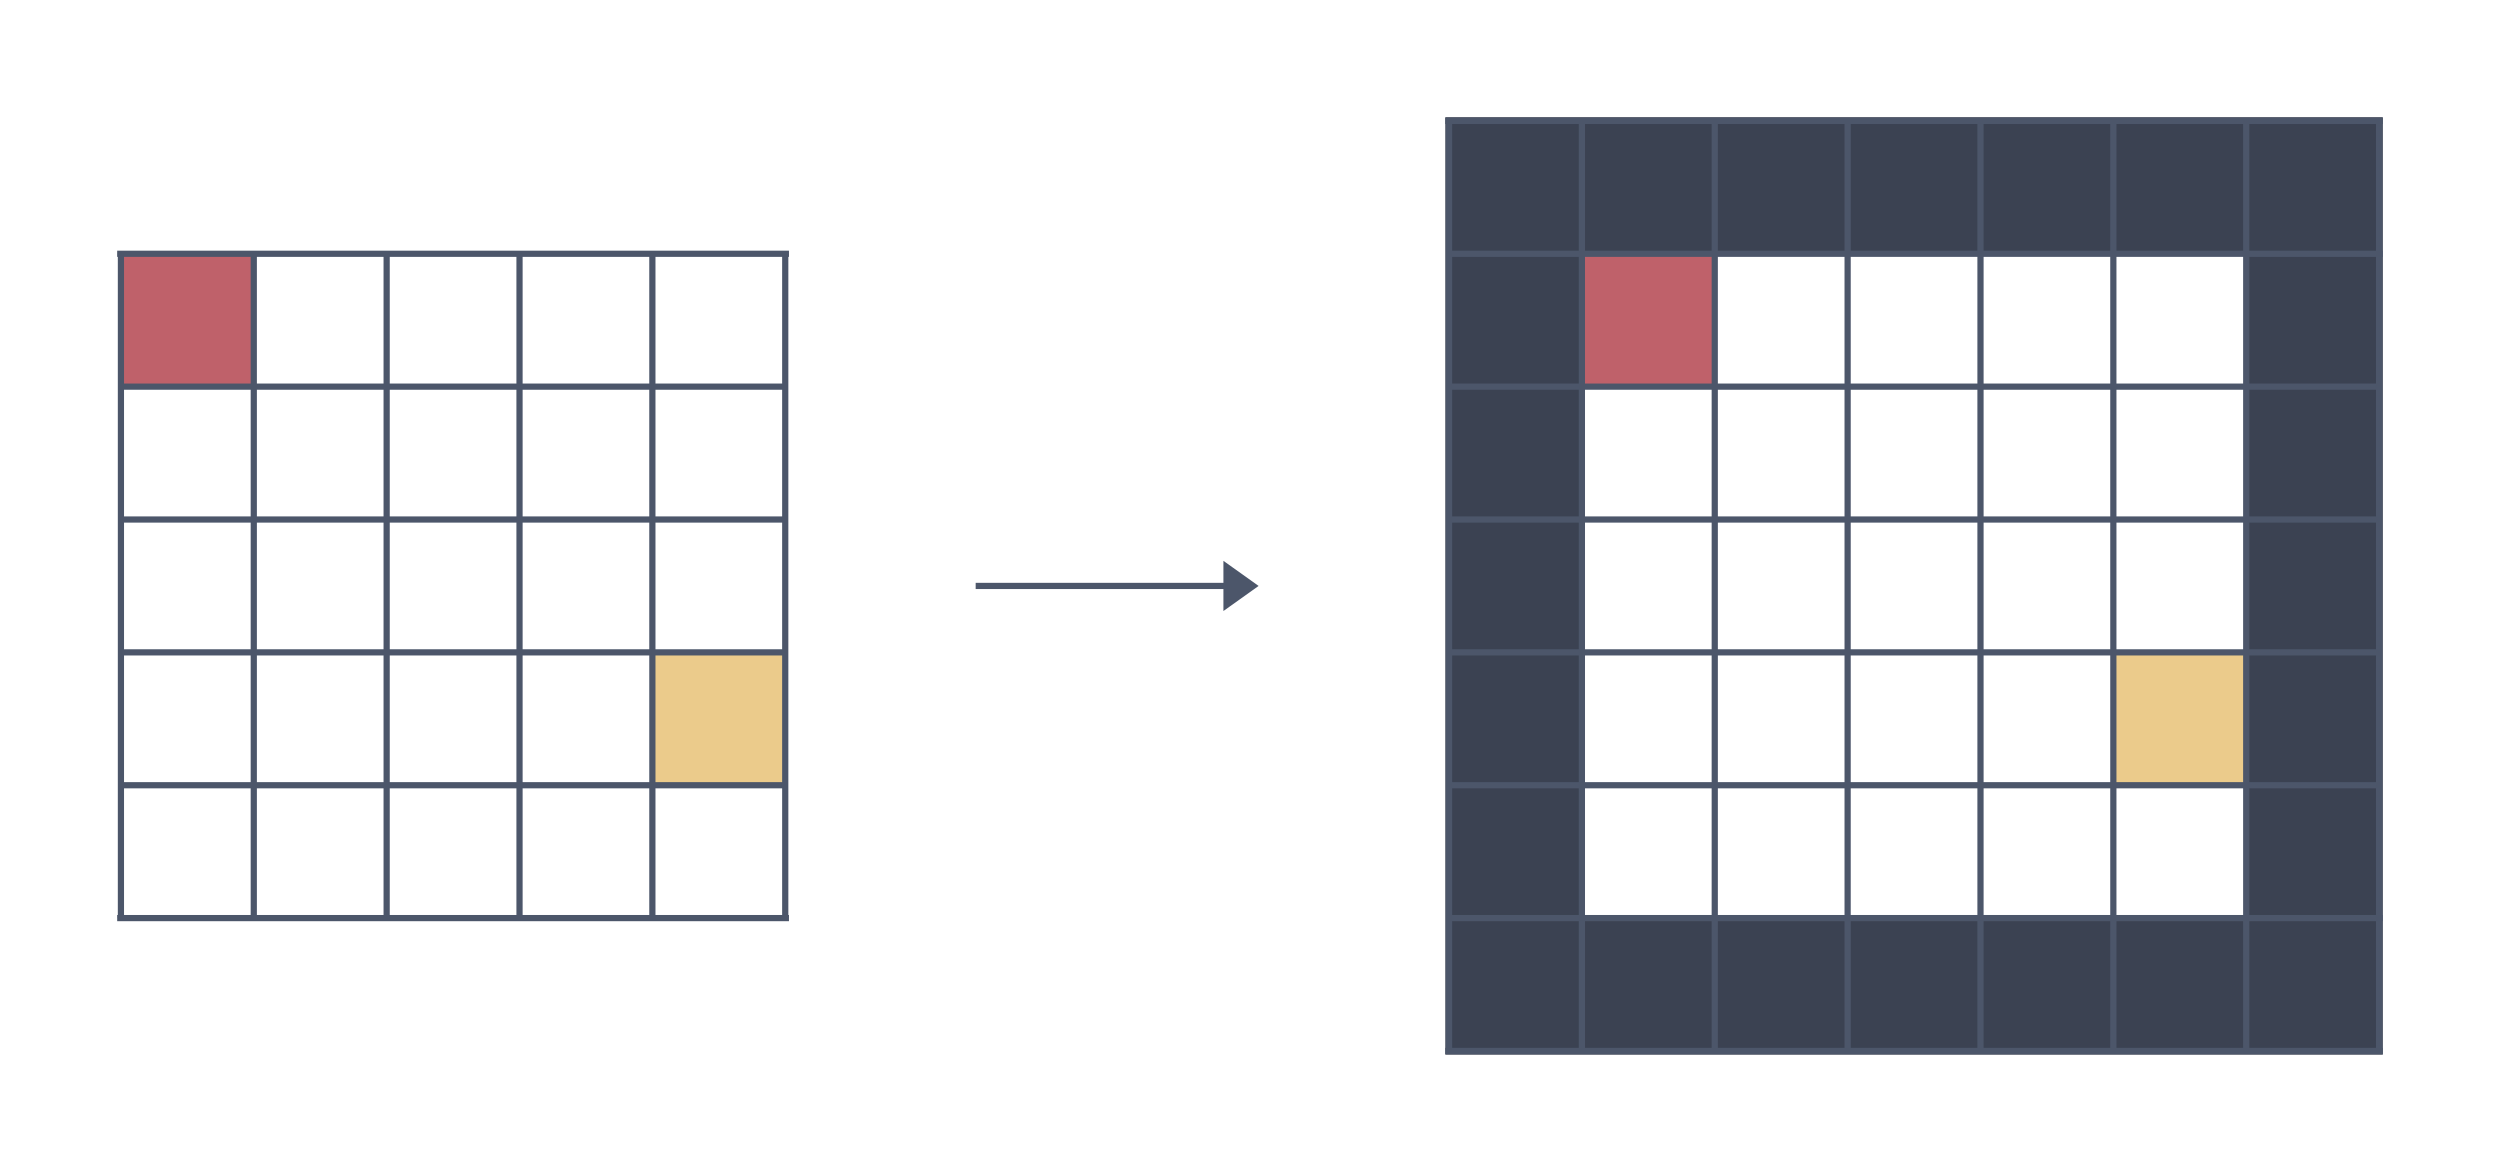
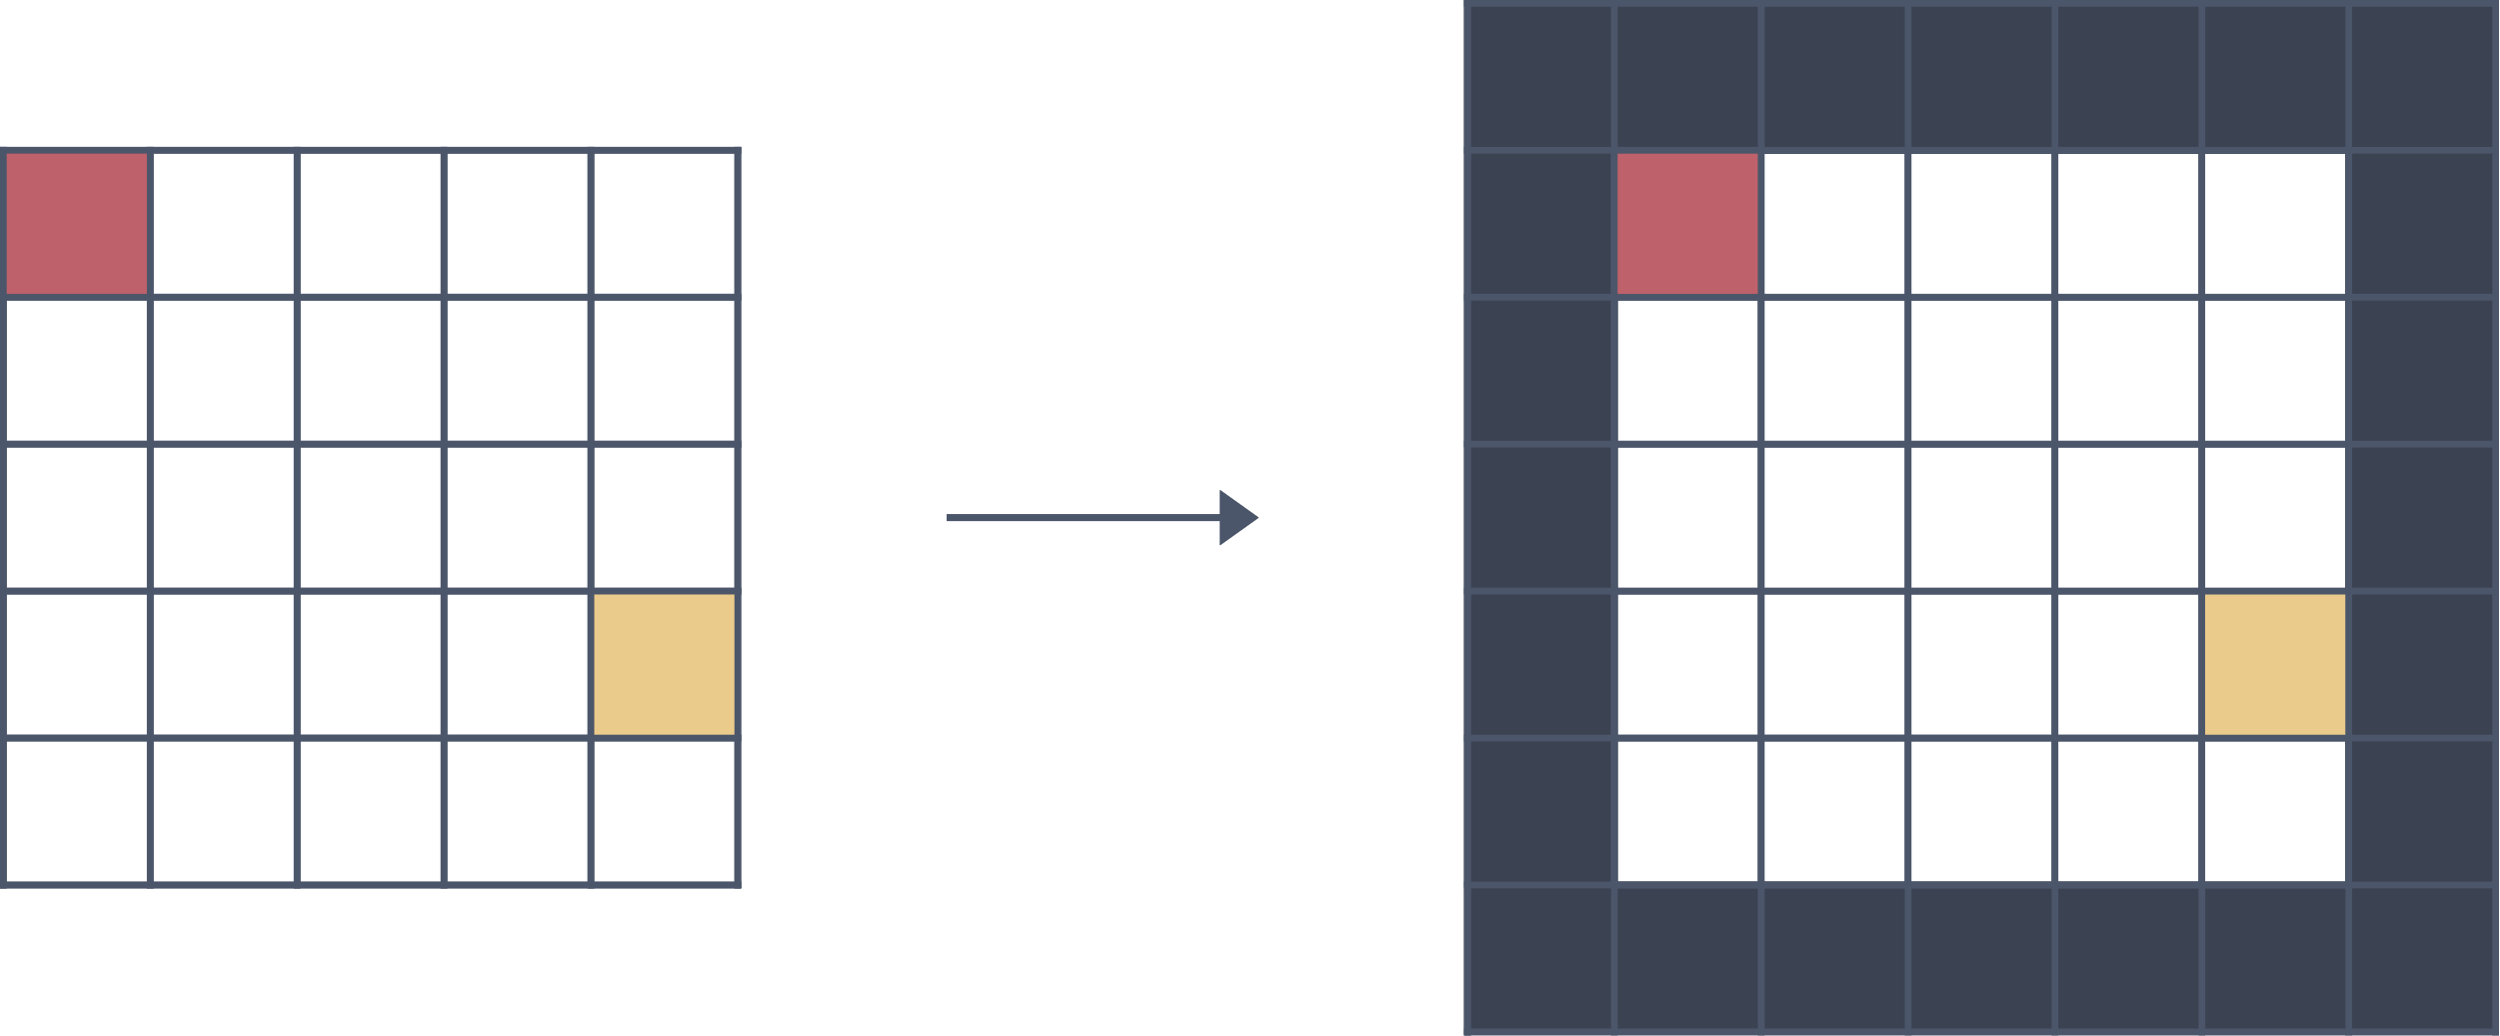
- <svg xmlns="http://www.w3.org/2000/svg" width="160mm" height="75mm" viewBox="0 0 160 75" version="1.1" id="svg5" xml:space="preserve">
+ <svg xmlns="http://www.w3.org/2000/svg" width="144.984mm" height="60.039mm" viewBox="0 0 144.984 60.038" version="1.1" id="svg5" xml:space="preserve">
  <defs id="defs2" />
-   <g id="layer3" style="display:inline" transform="translate(-34.94686,-0.9318412)" />
-   <g id="layer1" transform="translate(-34.94686,-0.9318412)">
-     <g id="g11715" transform="translate(7.5,7.5)">
-       <g id="g68200" transform="matrix(1.203981,0,0,1.203981,-23.30936,-20.89095)" style="stroke-width:0.831">
-         <path style="fill:#bf616a;stroke-width:0.405;stroke-linecap:round" d="m 48.585,28.949 v -3.531 h 3.531 3.531 v 3.531 3.531 h -3.531 -3.531 z" id="path21939" />
-         <path style="fill:#ebcb8b;stroke-width:0.405;stroke-linecap:round" d="m 76.835,50.105 v -3.531 h 3.531 3.531 v 3.531 3.531 h -3.531 -3.531 z" id="path21963" />
-         <path style="fill:none;stroke:#4c566a;stroke-width:0.33;stroke-linecap:butt;stroke-linejoin:miter;stroke-dasharray:none;stroke-opacity:1" d="M 48.585,25.322 V 60.699" id="path21937" />
-         <path style="fill:none;stroke:#4c566a;stroke-width:0.33;stroke-linecap:butt;stroke-linejoin:miter;stroke-dasharray:none;stroke-opacity:1" d="M 55.647,25.322 V 60.699" id="path21941" />
-         <path style="fill:none;stroke:#4c566a;stroke-width:0.33;stroke-linecap:butt;stroke-linejoin:miter;stroke-dasharray:none;stroke-opacity:1" d="M 62.71,25.322 V 60.699" id="path21943" />
-         <path style="fill:none;stroke:#4c566a;stroke-width:0.33;stroke-linecap:butt;stroke-linejoin:miter;stroke-dasharray:none;stroke-opacity:1" d="M 69.773,25.322 V 60.699" id="path21945" />
-         <path style="fill:none;stroke:#4c566a;stroke-width:0.33;stroke-linecap:butt;stroke-linejoin:miter;stroke-dasharray:none;stroke-opacity:1" d="M 76.835,25.322 V 60.699" id="path21947" />
-         <path style="fill:none;stroke:#4c566a;stroke-width:0.33;stroke-linecap:butt;stroke-linejoin:miter;stroke-dasharray:none;stroke-opacity:1" d="M 83.898,25.322 V 60.699" id="path21949" />
-         <path style="fill:none;stroke:#4c566a;stroke-width:0.33;stroke-linecap:butt;stroke-linejoin:miter;stroke-dasharray:none;stroke-opacity:1" d="M 84.096,25.386 H 48.386" id="path21951" />
-         <path style="fill:none;stroke:#4c566a;stroke-width:0.33;stroke-linecap:butt;stroke-linejoin:miter;stroke-dasharray:none;stroke-opacity:1" d="M 83.898,32.449 H 48.585" id="path21953" />
-         <path style="fill:none;stroke:#4c566a;stroke-width:0.33;stroke-linecap:butt;stroke-linejoin:miter;stroke-dasharray:none;stroke-opacity:1" d="M 83.898,39.512 H 48.585" id="path21955" />
-         <path style="fill:none;stroke:#4c566a;stroke-width:0.33;stroke-linecap:butt;stroke-linejoin:miter;stroke-dasharray:none;stroke-opacity:1" d="M 83.898,46.574 H 48.585" id="path21957" />
-         <path style="fill:none;stroke:#4c566a;stroke-width:0.33;stroke-linecap:butt;stroke-linejoin:miter;stroke-dasharray:none;stroke-opacity:1" d="M 83.898,53.637 H 48.585" id="path21959" />
-         <path style="fill:none;stroke:#4c566a;stroke-width:0.33;stroke-linecap:butt;stroke-linejoin:miter;stroke-dasharray:none;stroke-opacity:1" d="M 84.096,60.699 H 48.386" id="path21961" />
+   <g id="layer3" style="display:inline" transform="translate(-42.46306,-8.39334)" />
+   <g id="layer1" transform="translate(-42.46306,-8.39334)">
+     <g id="g1" transform="translate(0.008099,-0.01925068)">
+       <g id="g125" transform="translate(-0.01353972)">
+         <path style="fill:none;stroke:#4c566a;stroke-width:0.397;stroke-linecap:butt;stroke-linejoin:miter;stroke-dasharray:none;stroke-opacity:1" d="M 97.39,38.432 H 113.641" id="path67829" />
+         <path style="fill:#4c566a;fill-opacity:1;stroke:none;stroke-width:0.279;stroke-linecap:round;stroke-dasharray:none" id="path9317" d="m 238.82,117.117 -7.688,0 3.844,-6.658 z" transform="matrix(0,0.417859,-0.3381659,0,152.8504,-59.75517)" />
      </g>
-       <g id="g68221" transform="matrix(1.203981,0,0,1.203981,-21.41525,-20.89098)" style="stroke-width:0.831">
-         <g id="g10838" style="stroke-width:0.831">
-           <path id="path67033" style="opacity:1;fill:#3b4252;fill-opacity:1;stroke:none;stroke-width:0.22;stroke-linecap:round;stroke-dasharray:none;stroke-dashoffset:0;stroke-opacity:1" d="m 117.412,18.126 v 24.917 24.917 h 24.918 24.917 V 43.043 18.126 h -24.917 z m 7.261,7.261 h 35.313 v 35.313 h -35.313 z" />
-           <path style="fill:#bf616a;stroke-width:0.405;stroke-linecap:round" d="m 124.673,28.949 v -3.531 h 3.531 3.531 v 3.531 3.531 h -3.531 -3.531 z" id="path60352" />
-           <path style="fill:#ebcb8b;stroke-width:0.405;stroke-linecap:round" d="m 152.923,50.105 v -3.531 h 3.531 3.531 v 3.531 3.531 h -3.531 -3.531 z" id="path60354" />
-           <path style="fill:none;stroke:#4c566a;stroke-width:0.33;stroke-linecap:butt;stroke-linejoin:miter;stroke-dasharray:none;stroke-opacity:1" d="M 124.673,18.324 V 67.762" id="path60356" />
-           <path style="fill:none;stroke:#4c566a;stroke-width:0.33;stroke-linecap:butt;stroke-linejoin:miter;stroke-dasharray:none;stroke-opacity:1" d="M 131.735,18.324 V 67.762" id="path60358" />
-           <path style="fill:none;stroke:#4c566a;stroke-width:0.33;stroke-linecap:butt;stroke-linejoin:miter;stroke-dasharray:none;stroke-opacity:1" d="M 138.798,18.324 V 67.762" id="path60360" />
-           <path style="fill:none;stroke:#4c566a;stroke-width:0.33;stroke-linecap:butt;stroke-linejoin:miter;stroke-dasharray:none;stroke-opacity:1" d="M 145.861,18.324 V 67.762" id="path60362" />
-           <path style="fill:none;stroke:#4c566a;stroke-width:0.33;stroke-linecap:butt;stroke-linejoin:miter;stroke-dasharray:none;stroke-opacity:1" d="M 152.923,18.324 V 67.762" id="path60364" />
-           <path style="fill:none;stroke:#4c566a;stroke-width:0.33;stroke-linecap:butt;stroke-linejoin:miter;stroke-dasharray:none;stroke-opacity:1" d="M 159.986,18.324 V 67.762" id="path60366" />
-           <path style="fill:none;stroke:#4c566a;stroke-width:0.33;stroke-linecap:butt;stroke-linejoin:miter;stroke-dasharray:none;stroke-opacity:1" d="m 167.243,25.386 h -49.788" id="path60368" />
-           <path style="fill:none;stroke:#4c566a;stroke-width:0.33;stroke-linecap:butt;stroke-linejoin:miter;stroke-dasharray:none;stroke-opacity:1" d="m 167.049,32.449 h -49.399" id="path60370" />
-           <path style="fill:none;stroke:#4c566a;stroke-width:0.33;stroke-linecap:butt;stroke-linejoin:miter;stroke-dasharray:none;stroke-opacity:1" d="m 167.049,39.512 h -49.399" id="path60372" />
-           <path style="fill:none;stroke:#4c566a;stroke-width:0.33;stroke-linecap:butt;stroke-linejoin:miter;stroke-dasharray:none;stroke-opacity:1" d="m 167.049,46.574 h -49.399" id="path60374" />
-           <path style="fill:none;stroke:#4c566a;stroke-width:0.33;stroke-linecap:butt;stroke-linejoin:miter;stroke-dasharray:none;stroke-opacity:1" d="m 167.049,53.637 h -49.399" id="path60376" />
-           <path style="fill:none;stroke:#4c566a;stroke-width:0.33;stroke-linecap:butt;stroke-linejoin:miter;stroke-dasharray:none;stroke-opacity:1" d="M 167.243,60.699 H 117.455" id="path60378" />
-           <path style="fill:none;stroke:#4c566a;stroke-width:0.33;stroke-linecap:butt;stroke-linejoin:miter;stroke-dasharray:none;stroke-opacity:1" d="M 167.247,18.324 H 117.412" id="path60396" />
-           <path style="fill:none;stroke:#4c566a;stroke-width:0.33;stroke-linecap:butt;stroke-linejoin:miter;stroke-dasharray:none;stroke-opacity:1" d="M 167.247,67.762 H 117.412" id="path60402" />
-           <path style="fill:none;stroke:#4c566a;stroke-width:0.33;stroke-linecap:butt;stroke-linejoin:miter;stroke-dasharray:none;stroke-opacity:1" d="M 167.049,18.324 V 67.762" id="path60414" />
-           <path style="fill:none;stroke:#4c566a;stroke-width:0.33;stroke-linecap:butt;stroke-linejoin:miter;stroke-dasharray:none;stroke-opacity:1" d="M 117.61,18.324 V 67.762" id="path60416" />
+       <g id="g14" transform="translate(0.017757)">
+         <path style="fill:#bf616a;stroke-width:0.489;stroke-linecap:round" d="m 42.632,21.388 v -4.261 h 4.261 4.261 v 4.261 4.261 h -4.261 -4.261 z" id="path21939" />
+         <path style="fill:#ebcb8b;stroke-width:0.488;stroke-linecap:round;stroke-dasharray:none" d="m 76.72,46.954 v -4.261 h 4.261 4.261 v 4.261 4.261 h -4.261 -4.261 z" id="path21963" />
+         <path style="fill:none;stroke:#4c566a;stroke-width:0.39;stroke-linecap:butt;stroke-linejoin:miter;stroke-dasharray:none;stroke-opacity:1" d="M 42.632,16.932 V 59.932" id="path21937" />
+         <path style="fill:none;stroke:#4c566a;stroke-width:0.39;stroke-linecap:butt;stroke-linejoin:miter;stroke-dasharray:none;stroke-opacity:1" d="M 51.154,16.932 V 59.932" id="path21941" />
+         <path style="fill:none;stroke:#4c566a;stroke-width:0.39;stroke-linecap:butt;stroke-linejoin:miter;stroke-dasharray:none;stroke-opacity:1" d="M 59.676,16.932 V 59.932" id="path21943" />
+         <path style="fill:none;stroke:#4c566a;stroke-width:0.39;stroke-linecap:butt;stroke-linejoin:miter;stroke-dasharray:none;stroke-opacity:1" d="M 68.198,16.932 V 59.932" id="path21945" />
+         <path style="fill:none;stroke:#4c566a;stroke-width:0.39;stroke-linecap:butt;stroke-linejoin:miter;stroke-dasharray:none;stroke-opacity:1" d="M 76.72,16.932 V 59.932" id="path21947" />
+         <path style="fill:none;stroke:#4c566a;stroke-width:0.39;stroke-linecap:butt;stroke-linejoin:miter;stroke-dasharray:none;stroke-opacity:1" d="M 85.242,16.932 V 59.932" id="path21949" />
+         <path style="fill:none;stroke:#4c566a;stroke-width:0.39;stroke-linecap:butt;stroke-linejoin:miter;stroke-dasharray:none;stroke-opacity:1" d="M 85.437,17.127 H 42.437" id="path60" />
+         <path style="fill:none;stroke:#4c566a;stroke-width:0.39;stroke-linecap:butt;stroke-linejoin:miter;stroke-dasharray:none;stroke-opacity:1" d="M 85.442,25.649 H 42.442" id="path61" />
+         <path style="fill:none;stroke:#4c566a;stroke-width:0.39;stroke-linecap:butt;stroke-linejoin:miter;stroke-dasharray:none;stroke-opacity:1" d="M 85.442,34.171 H 42.442" id="path62" />
+         <path style="fill:none;stroke:#4c566a;stroke-width:0.39;stroke-linecap:butt;stroke-linejoin:miter;stroke-dasharray:none;stroke-opacity:1" d="M 85.442,42.693 H 42.442" id="path63" />
+         <path style="fill:none;stroke:#4c566a;stroke-width:0.39;stroke-linecap:butt;stroke-linejoin:miter;stroke-dasharray:none;stroke-opacity:1" d="M 85.437,51.215 H 42.437" id="path64" />
+         <path style="fill:none;stroke:#4c566a;stroke-width:0.39;stroke-linecap:butt;stroke-linejoin:miter;stroke-dasharray:none;stroke-opacity:1" d="M 85.437,59.737 H 42.437" id="path65" />
+       </g>
+       <g id="g28" transform="translate(0.017757)">
+         <rect style="fill:#3b4252;fill-opacity:1;stroke:none;stroke-width:0.39;stroke-linecap:round;stroke-dasharray:none" id="rect124" width="8.521" height="59.649" x="-68.256" y="127.577" transform="rotate(-90)" />
+         <rect style="fill:#3b4252;fill-opacity:1;stroke:none;stroke-width:0.39;stroke-linecap:round;stroke-dasharray:none" id="rect123" width="8.521" height="59.649" x="-17.129" y="127.577" transform="rotate(-90)" />
+         <rect style="fill:#3b4252;fill-opacity:1;stroke:none;stroke-width:0.39;stroke-linecap:round;stroke-dasharray:none" id="rect122" width="8.521" height="59.649" x="178.705" y="8.608" />
+         <rect style="fill:#3b4252;fill-opacity:1;stroke:none;stroke-width:0.39;stroke-linecap:round;stroke-dasharray:none" id="rect121" width="8.521" height="59.649" x="127.577" y="8.608" />
+         <path style="fill:none;stroke:#4c566a;stroke-width:0.39;stroke-linecap:butt;stroke-linejoin:miter;stroke-dasharray:none;stroke-opacity:1" d="M 136.099,16.934 V 59.934" id="path81" />
+         <path style="fill:none;stroke:#4c566a;stroke-width:0.39;stroke-linecap:butt;stroke-linejoin:miter;stroke-dasharray:none;stroke-opacity:1" d="M 178.705,16.934 V 59.934" id="path86" />
+         <path style="fill:none;stroke:#4c566a;stroke-width:0.39;stroke-linecap:butt;stroke-linejoin:miter;stroke-dasharray:none;stroke-opacity:1" d="M 178.904,17.129 H 135.904" id="path87" />
+         <path style="fill:none;stroke:#4c566a;stroke-width:0.39;stroke-linecap:butt;stroke-linejoin:miter;stroke-dasharray:none;stroke-opacity:1" d="M 178.904,59.735 H 135.904" id="path92" />
+         <path style="fill:none;stroke:#4c566a;stroke-width:0.39;stroke-linecap:butt;stroke-linejoin:miter;stroke-dasharray:none;stroke-opacity:1" d="m 187.421,59.735 h -8.911" id="path74" />
+         <path style="fill:none;stroke:#4c566a;stroke-width:0.39;stroke-linecap:butt;stroke-linejoin:miter;stroke-dasharray:none;stroke-opacity:1" d="M 127.578,8.413 V 68.451" id="path93" />
+         <path style="fill:none;stroke:#4c566a;stroke-width:0.39;stroke-linecap:butt;stroke-linejoin:miter;stroke-dasharray:none;stroke-opacity:1" d="M 136.099,8.413 V 17.324" id="path94" />
+         <path style="fill:none;stroke:#4c566a;stroke-width:0.39;stroke-linecap:butt;stroke-linejoin:miter;stroke-dasharray:none;stroke-opacity:1" d="M 187.226,8.413 V 68.451" id="path96" />
+         <path style="fill:none;stroke:#4c566a;stroke-width:0.39;stroke-linecap:butt;stroke-linejoin:miter;stroke-dasharray:none;stroke-opacity:1" d="M 127.382,68.256 H 187.421" id="path97" />
+         <path style="fill:none;stroke:#4c566a;stroke-width:0.39;stroke-linecap:butt;stroke-linejoin:miter;stroke-dasharray:none;stroke-opacity:1" d="M 127.578,8.413 V 68.451" id="path98" />
+         <path style="fill:none;stroke:#4c566a;stroke-width:0.39;stroke-linecap:butt;stroke-linejoin:miter;stroke-dasharray:none;stroke-opacity:1" d="M 127.382,8.608 H 187.421" id="path99" />
+         <path style="fill:none;stroke:#4c566a;stroke-width:0.39;stroke-linecap:butt;stroke-linejoin:miter;stroke-dasharray:none;stroke-opacity:1" d="m 187.421,51.214 h -8.911" id="path100" />
+         <path style="fill:none;stroke:#4c566a;stroke-width:0.39;stroke-linecap:butt;stroke-linejoin:miter;stroke-dasharray:none;stroke-opacity:1" d="m 187.421,42.692 h -8.911" id="path101" />
+         <path style="fill:none;stroke:#4c566a;stroke-width:0.39;stroke-linecap:butt;stroke-linejoin:miter;stroke-dasharray:none;stroke-opacity:1" d="m 187.421,34.171 h -8.911" id="path102" />
+         <path style="fill:none;stroke:#4c566a;stroke-width:0.39;stroke-linecap:butt;stroke-linejoin:miter;stroke-dasharray:none;stroke-opacity:1" d="m 187.421,25.65 h -8.911" id="path103" />
+         <path style="fill:none;stroke:#4c566a;stroke-width:0.39;stroke-linecap:butt;stroke-linejoin:miter;stroke-dasharray:none;stroke-opacity:1" d="m 187.421,17.129 h -8.911" id="path104" />
+         <path style="fill:none;stroke:#4c566a;stroke-width:0.39;stroke-linecap:butt;stroke-linejoin:miter;stroke-dasharray:none;stroke-opacity:1" d="m 136.294,59.735 h -8.911" id="path105" />
+         <path style="fill:none;stroke:#4c566a;stroke-width:0.39;stroke-linecap:butt;stroke-linejoin:miter;stroke-dasharray:none;stroke-opacity:1" d="m 136.294,51.214 h -8.911" id="path106" />
+         <path style="fill:none;stroke:#4c566a;stroke-width:0.39;stroke-linecap:butt;stroke-linejoin:miter;stroke-dasharray:none;stroke-opacity:1" d="m 136.294,42.692 h -8.911" id="path107" />
+         <path style="fill:none;stroke:#4c566a;stroke-width:0.39;stroke-linecap:butt;stroke-linejoin:miter;stroke-dasharray:none;stroke-opacity:1" d="m 136.294,34.171 h -8.911" id="path108" />
+         <path style="fill:none;stroke:#4c566a;stroke-width:0.39;stroke-linecap:butt;stroke-linejoin:miter;stroke-dasharray:none;stroke-opacity:1" d="m 136.294,25.65 h -8.911" id="path109" />
+         <path style="fill:none;stroke:#4c566a;stroke-width:0.39;stroke-linecap:butt;stroke-linejoin:miter;stroke-dasharray:none;stroke-opacity:1" d="m 136.294,17.129 h -8.911" id="path110" />
+         <path style="fill:none;stroke:#4c566a;stroke-width:0.39;stroke-linecap:butt;stroke-linejoin:miter;stroke-dasharray:none;stroke-opacity:1" d="M 144.62,8.413 V 17.324" id="path111" />
+         <path style="fill:none;stroke:#4c566a;stroke-width:0.39;stroke-linecap:butt;stroke-linejoin:miter;stroke-dasharray:none;stroke-opacity:1" d="M 153.141,8.413 V 17.324" id="path112" />
+         <path style="fill:none;stroke:#4c566a;stroke-width:0.39;stroke-linecap:butt;stroke-linejoin:miter;stroke-dasharray:none;stroke-opacity:1" d="M 161.662,8.413 V 17.324" id="path113" />
+         <path style="fill:none;stroke:#4c566a;stroke-width:0.39;stroke-linecap:butt;stroke-linejoin:miter;stroke-dasharray:none;stroke-opacity:1" d="M 170.183,8.413 V 17.324" id="path114" />
+         <path style="fill:none;stroke:#4c566a;stroke-width:0.39;stroke-linecap:butt;stroke-linejoin:miter;stroke-dasharray:none;stroke-opacity:1" d="M 178.705,8.413 V 17.324" id="path115" />
+         <path style="fill:none;stroke:#4c566a;stroke-width:0.39;stroke-linecap:butt;stroke-linejoin:miter;stroke-dasharray:none;stroke-opacity:1" d="m 136.099,59.54 v 8.911" id="path116" />
+         <path style="fill:none;stroke:#4c566a;stroke-width:0.39;stroke-linecap:butt;stroke-linejoin:miter;stroke-dasharray:none;stroke-opacity:1" d="m 144.62,59.54 v 8.911" id="path117" />
+         <path style="fill:none;stroke:#4c566a;stroke-width:0.39;stroke-linecap:butt;stroke-linejoin:miter;stroke-dasharray:none;stroke-opacity:1" d="m 153.141,59.54 v 8.911" id="path118" />
+         <path style="fill:none;stroke:#4c566a;stroke-width:0.39;stroke-linecap:butt;stroke-linejoin:miter;stroke-dasharray:none;stroke-opacity:1" d="m 161.662,59.54 v 8.911" id="path119" />
+         <path style="fill:none;stroke:#4c566a;stroke-width:0.39;stroke-linecap:butt;stroke-linejoin:miter;stroke-dasharray:none;stroke-opacity:1" d="m 170.183,59.54 v 8.911" id="path120" />
+         <path style="fill:none;stroke:#4c566a;stroke-width:0.39;stroke-linecap:butt;stroke-linejoin:miter;stroke-dasharray:none;stroke-opacity:1" d="m 178.705,59.54 v 8.911" id="path121" />
+         <g id="g27" transform="translate(93.45783,0.002285)">
+           <path style="fill:#bf616a;stroke-width:0.489;stroke-linecap:round" d="m 42.632,21.388 v -4.261 h 4.261 4.261 v 4.261 4.261 h -4.261 -4.261 z" id="path14" />
+           <path style="fill:#ebcb8b;stroke-width:0.488;stroke-linecap:round;stroke-dasharray:none" d="m 76.72,46.954 v -4.261 h 4.261 4.261 v 4.261 4.261 h -4.261 -4.261 z" id="path15" />
+           <path style="fill:none;stroke:#4c566a;stroke-width:0.39;stroke-linecap:butt;stroke-linejoin:miter;stroke-dasharray:none;stroke-opacity:1" d="M 42.632,16.932 V 59.932" id="path16" />
+           <path style="fill:none;stroke:#4c566a;stroke-width:0.39;stroke-linecap:butt;stroke-linejoin:miter;stroke-dasharray:none;stroke-opacity:1" d="M 51.154,16.932 V 59.932" id="path17" />
+           <path style="fill:none;stroke:#4c566a;stroke-width:0.39;stroke-linecap:butt;stroke-linejoin:miter;stroke-dasharray:none;stroke-opacity:1" d="M 59.676,16.932 V 59.932" id="path18" />
+           <path style="fill:none;stroke:#4c566a;stroke-width:0.39;stroke-linecap:butt;stroke-linejoin:miter;stroke-dasharray:none;stroke-opacity:1" d="M 68.198,16.932 V 59.932" id="path19" />
+           <path style="fill:none;stroke:#4c566a;stroke-width:0.39;stroke-linecap:butt;stroke-linejoin:miter;stroke-dasharray:none;stroke-opacity:1" d="M 76.72,16.932 V 59.932" id="path20" />
+           <path style="fill:none;stroke:#4c566a;stroke-width:0.39;stroke-linecap:butt;stroke-linejoin:miter;stroke-dasharray:none;stroke-opacity:1" d="M 85.242,16.932 V 59.932" id="path21" />
+           <path style="fill:none;stroke:#4c566a;stroke-width:0.39;stroke-linecap:butt;stroke-linejoin:miter;stroke-dasharray:none;stroke-opacity:1" d="M 85.437,17.127 H 42.437" id="path22" />
+           <path style="fill:none;stroke:#4c566a;stroke-width:0.39;stroke-linecap:butt;stroke-linejoin:miter;stroke-dasharray:none;stroke-opacity:1" d="M 85.442,25.649 H 42.442" id="path23" />
+           <path style="fill:none;stroke:#4c566a;stroke-width:0.39;stroke-linecap:butt;stroke-linejoin:miter;stroke-dasharray:none;stroke-opacity:1" d="M 85.442,34.171 H 42.442" id="path24" />
+           <path style="fill:none;stroke:#4c566a;stroke-width:0.39;stroke-linecap:butt;stroke-linejoin:miter;stroke-dasharray:none;stroke-opacity:1" d="M 85.442,42.693 H 42.442" id="path25" />
+           <path style="fill:none;stroke:#4c566a;stroke-width:0.39;stroke-linecap:butt;stroke-linejoin:miter;stroke-dasharray:none;stroke-opacity:1" d="M 85.437,51.215 H 42.437" id="path26" />
+           <path style="fill:none;stroke:#4c566a;stroke-width:0.39;stroke-linecap:butt;stroke-linejoin:miter;stroke-dasharray:none;stroke-opacity:1" d="M 85.437,59.737 H 42.437" id="path27" />
        </g>
      </g>
-       <g id="g10842" transform="matrix(1.203981,0,0,1.203981,-16.25942,-10.53572)" style="stroke-width:0.831">
-         <path style="fill:none;stroke:#4c566a;stroke-width:0.33;stroke-linecap:butt;stroke-linejoin:miter;stroke-dasharray:none;stroke-opacity:1" d="M 88.165,34.442 H 101.663" id="path67829" />
-         <path style="fill:#4c566a;fill-opacity:1;stroke:none;stroke-width:0.279;stroke-linecap:round;stroke-dasharray:none" id="path9317" d="m 238.82,117.117 -7.688,0 3.844,-6.658 z" transform="matrix(0,0.3470645,-0.2808732,0,134.2296,-47.10994)" />
+     </g>
+     <g id="g91" transform="translate(0.008099,-0.01925068)">
+       <g id="g2" transform="translate(-0.01353972)">
+         <path style="fill:none;stroke:#4c566a;stroke-width:0.397;stroke-linecap:butt;stroke-linejoin:miter;stroke-dasharray:none;stroke-opacity:1" d="M 97.39,38.432 H 113.641" id="path1" />
+         <path style="fill:#4c566a;fill-opacity:1;stroke:none;stroke-width:0.279;stroke-linecap:round;stroke-dasharray:none" id="path2" d="m 238.82,117.117 -7.688,0 3.844,-6.658 z" transform="matrix(0,0.417859,-0.3381659,0,152.8504,-59.75517)" />
+       </g>
+       <g id="g30" transform="translate(0.017757)">
+         <path style="fill:#bf616a;stroke-width:0.489;stroke-linecap:round" d="m 42.632,21.388 v -4.261 h 4.261 4.261 v 4.261 4.261 h -4.261 -4.261 z" id="path3" />
+         <path style="fill:#ebcb8b;stroke-width:0.488;stroke-linecap:round;stroke-dasharray:none" d="m 76.72,46.954 v -4.261 h 4.261 4.261 v 4.261 4.261 h -4.261 -4.261 z" id="path4" />
+         <path style="fill:none;stroke:#4c566a;stroke-width:0.39;stroke-linecap:butt;stroke-linejoin:miter;stroke-dasharray:none;stroke-opacity:1" d="M 42.632,16.932 V 59.932" id="path5" />
+         <path style="fill:none;stroke:#4c566a;stroke-width:0.39;stroke-linecap:butt;stroke-linejoin:miter;stroke-dasharray:none;stroke-opacity:1" d="M 51.154,16.932 V 59.932" id="path6" />
+         <path style="fill:none;stroke:#4c566a;stroke-width:0.39;stroke-linecap:butt;stroke-linejoin:miter;stroke-dasharray:none;stroke-opacity:1" d="M 59.676,16.932 V 59.932" id="path7" />
+         <path style="fill:none;stroke:#4c566a;stroke-width:0.39;stroke-linecap:butt;stroke-linejoin:miter;stroke-dasharray:none;stroke-opacity:1" d="M 68.198,16.932 V 59.932" id="path8" />
+         <path style="fill:none;stroke:#4c566a;stroke-width:0.39;stroke-linecap:butt;stroke-linejoin:miter;stroke-dasharray:none;stroke-opacity:1" d="M 76.72,16.932 V 59.932" id="path9" />
+         <path style="fill:none;stroke:#4c566a;stroke-width:0.39;stroke-linecap:butt;stroke-linejoin:miter;stroke-dasharray:none;stroke-opacity:1" d="M 85.242,16.932 V 59.932" id="path10" />
+         <path style="fill:none;stroke:#4c566a;stroke-width:0.39;stroke-linecap:butt;stroke-linejoin:miter;stroke-dasharray:none;stroke-opacity:1" d="M 85.437,17.127 H 42.437" id="path11" />
+         <path style="fill:none;stroke:#4c566a;stroke-width:0.39;stroke-linecap:butt;stroke-linejoin:miter;stroke-dasharray:none;stroke-opacity:1" d="M 85.442,25.649 H 42.442" id="path12" />
+         <path style="fill:none;stroke:#4c566a;stroke-width:0.39;stroke-linecap:butt;stroke-linejoin:miter;stroke-dasharray:none;stroke-opacity:1" d="M 85.442,34.171 H 42.442" id="path13" />
+         <path style="fill:none;stroke:#4c566a;stroke-width:0.39;stroke-linecap:butt;stroke-linejoin:miter;stroke-dasharray:none;stroke-opacity:1" d="M 85.442,42.693 H 42.442" id="path28" />
+         <path style="fill:none;stroke:#4c566a;stroke-width:0.39;stroke-linecap:butt;stroke-linejoin:miter;stroke-dasharray:none;stroke-opacity:1" d="M 85.437,51.215 H 42.437" id="path29" />
+         <path style="fill:none;stroke:#4c566a;stroke-width:0.39;stroke-linecap:butt;stroke-linejoin:miter;stroke-dasharray:none;stroke-opacity:1" d="M 85.437,59.737 H 42.437" id="path30" />
+       </g>
+       <g id="g90" transform="translate(0.017757)">
+         <rect style="fill:#3b4252;fill-opacity:1;stroke:none;stroke-width:0.39;stroke-linecap:round;stroke-dasharray:none" id="rect30" width="8.521" height="59.649" x="-68.256" y="127.577" transform="rotate(-90)" />
+         <rect style="fill:#3b4252;fill-opacity:1;stroke:none;stroke-width:0.39;stroke-linecap:round;stroke-dasharray:none" id="rect31" width="8.521" height="59.649" x="-17.129" y="127.577" transform="rotate(-90)" />
+         <rect style="fill:#3b4252;fill-opacity:1;stroke:none;stroke-width:0.39;stroke-linecap:round;stroke-dasharray:none" id="rect32" width="8.521" height="59.649" x="178.705" y="8.608" />
+         <rect style="fill:#3b4252;fill-opacity:1;stroke:none;stroke-width:0.39;stroke-linecap:round;stroke-dasharray:none" id="rect33" width="8.521" height="59.649" x="127.577" y="8.608" />
+         <path style="fill:none;stroke:#4c566a;stroke-width:0.39;stroke-linecap:butt;stroke-linejoin:miter;stroke-dasharray:none;stroke-opacity:1" d="M 136.099,16.934 V 59.934" id="path33" />
+         <path style="fill:none;stroke:#4c566a;stroke-width:0.39;stroke-linecap:butt;stroke-linejoin:miter;stroke-dasharray:none;stroke-opacity:1" d="M 178.705,16.934 V 59.934" id="path34" />
+         <path style="fill:none;stroke:#4c566a;stroke-width:0.39;stroke-linecap:butt;stroke-linejoin:miter;stroke-dasharray:none;stroke-opacity:1" d="M 178.904,17.129 H 135.904" id="path35" />
+         <path style="fill:none;stroke:#4c566a;stroke-width:0.39;stroke-linecap:butt;stroke-linejoin:miter;stroke-dasharray:none;stroke-opacity:1" d="M 178.904,59.735 H 135.904" id="path36" />
+         <path style="fill:none;stroke:#4c566a;stroke-width:0.39;stroke-linecap:butt;stroke-linejoin:miter;stroke-dasharray:none;stroke-opacity:1" d="m 187.421,59.735 h -8.911" id="path37" />
+         <path style="fill:none;stroke:#4c566a;stroke-width:0.39;stroke-linecap:butt;stroke-linejoin:miter;stroke-dasharray:none;stroke-opacity:1" d="M 127.578,8.413 V 68.451" id="path38" />
+         <path style="fill:none;stroke:#4c566a;stroke-width:0.39;stroke-linecap:butt;stroke-linejoin:miter;stroke-dasharray:none;stroke-opacity:1" d="M 136.099,8.413 V 17.324" id="path39" />
+         <path style="fill:none;stroke:#4c566a;stroke-width:0.39;stroke-linecap:butt;stroke-linejoin:miter;stroke-dasharray:none;stroke-opacity:1" d="M 187.226,8.413 V 68.451" id="path40" />
+         <path style="fill:none;stroke:#4c566a;stroke-width:0.39;stroke-linecap:butt;stroke-linejoin:miter;stroke-dasharray:none;stroke-opacity:1" d="M 127.382,68.256 H 187.421" id="path41" />
+         <path style="fill:none;stroke:#4c566a;stroke-width:0.39;stroke-linecap:butt;stroke-linejoin:miter;stroke-dasharray:none;stroke-opacity:1" d="M 127.578,8.413 V 68.451" id="path42" />
+         <path style="fill:none;stroke:#4c566a;stroke-width:0.39;stroke-linecap:butt;stroke-linejoin:miter;stroke-dasharray:none;stroke-opacity:1" d="M 127.382,8.608 H 187.421" id="path43" />
+         <path style="fill:none;stroke:#4c566a;stroke-width:0.39;stroke-linecap:butt;stroke-linejoin:miter;stroke-dasharray:none;stroke-opacity:1" d="m 187.421,51.214 h -8.911" id="path44" />
+         <path style="fill:none;stroke:#4c566a;stroke-width:0.39;stroke-linecap:butt;stroke-linejoin:miter;stroke-dasharray:none;stroke-opacity:1" d="m 187.421,42.692 h -8.911" id="path45" />
+         <path style="fill:none;stroke:#4c566a;stroke-width:0.39;stroke-linecap:butt;stroke-linejoin:miter;stroke-dasharray:none;stroke-opacity:1" d="m 187.421,34.171 h -8.911" id="path46" />
+         <path style="fill:none;stroke:#4c566a;stroke-width:0.39;stroke-linecap:butt;stroke-linejoin:miter;stroke-dasharray:none;stroke-opacity:1" d="m 187.421,25.65 h -8.911" id="path47" />
+         <path style="fill:none;stroke:#4c566a;stroke-width:0.39;stroke-linecap:butt;stroke-linejoin:miter;stroke-dasharray:none;stroke-opacity:1" d="m 187.421,17.129 h -8.911" id="path48" />
+         <path style="fill:none;stroke:#4c566a;stroke-width:0.39;stroke-linecap:butt;stroke-linejoin:miter;stroke-dasharray:none;stroke-opacity:1" d="m 136.294,59.735 h -8.911" id="path49" />
+         <path style="fill:none;stroke:#4c566a;stroke-width:0.39;stroke-linecap:butt;stroke-linejoin:miter;stroke-dasharray:none;stroke-opacity:1" d="m 136.294,51.214 h -8.911" id="path50" />
+         <path style="fill:none;stroke:#4c566a;stroke-width:0.39;stroke-linecap:butt;stroke-linejoin:miter;stroke-dasharray:none;stroke-opacity:1" d="m 136.294,42.692 h -8.911" id="path51" />
+         <path style="fill:none;stroke:#4c566a;stroke-width:0.39;stroke-linecap:butt;stroke-linejoin:miter;stroke-dasharray:none;stroke-opacity:1" d="m 136.294,34.171 h -8.911" id="path52" />
+         <path style="fill:none;stroke:#4c566a;stroke-width:0.39;stroke-linecap:butt;stroke-linejoin:miter;stroke-dasharray:none;stroke-opacity:1" d="m 136.294,25.65 h -8.911" id="path53" />
+         <path style="fill:none;stroke:#4c566a;stroke-width:0.39;stroke-linecap:butt;stroke-linejoin:miter;stroke-dasharray:none;stroke-opacity:1" d="m 136.294,17.129 h -8.911" id="path54" />
+         <path style="fill:none;stroke:#4c566a;stroke-width:0.39;stroke-linecap:butt;stroke-linejoin:miter;stroke-dasharray:none;stroke-opacity:1" d="M 144.62,8.413 V 17.324" id="path55" />
+         <path style="fill:none;stroke:#4c566a;stroke-width:0.39;stroke-linecap:butt;stroke-linejoin:miter;stroke-dasharray:none;stroke-opacity:1" d="M 153.141,8.413 V 17.324" id="path56" />
+         <path style="fill:none;stroke:#4c566a;stroke-width:0.39;stroke-linecap:butt;stroke-linejoin:miter;stroke-dasharray:none;stroke-opacity:1" d="M 161.662,8.413 V 17.324" id="path57" />
+         <path style="fill:none;stroke:#4c566a;stroke-width:0.39;stroke-linecap:butt;stroke-linejoin:miter;stroke-dasharray:none;stroke-opacity:1" d="M 170.183,8.413 V 17.324" id="path58" />
+         <path style="fill:none;stroke:#4c566a;stroke-width:0.39;stroke-linecap:butt;stroke-linejoin:miter;stroke-dasharray:none;stroke-opacity:1" d="M 178.705,8.413 V 17.324" id="path59" />
+         <path style="fill:none;stroke:#4c566a;stroke-width:0.39;stroke-linecap:butt;stroke-linejoin:miter;stroke-dasharray:none;stroke-opacity:1" d="m 136.099,59.54 v 8.911" id="path66" />
+         <path style="fill:none;stroke:#4c566a;stroke-width:0.39;stroke-linecap:butt;stroke-linejoin:miter;stroke-dasharray:none;stroke-opacity:1" d="m 144.62,59.54 v 8.911" id="path67" />
+         <path style="fill:none;stroke:#4c566a;stroke-width:0.39;stroke-linecap:butt;stroke-linejoin:miter;stroke-dasharray:none;stroke-opacity:1" d="m 153.141,59.54 v 8.911" id="path68" />
+         <path style="fill:none;stroke:#4c566a;stroke-width:0.39;stroke-linecap:butt;stroke-linejoin:miter;stroke-dasharray:none;stroke-opacity:1" d="m 161.662,59.54 v 8.911" id="path69" />
+         <path style="fill:none;stroke:#4c566a;stroke-width:0.39;stroke-linecap:butt;stroke-linejoin:miter;stroke-dasharray:none;stroke-opacity:1" d="m 170.183,59.54 v 8.911" id="path70" />
+         <path style="fill:none;stroke:#4c566a;stroke-width:0.39;stroke-linecap:butt;stroke-linejoin:miter;stroke-dasharray:none;stroke-opacity:1" d="m 178.705,59.54 v 8.911" id="path71" />
+         <g id="g89" transform="translate(93.45783,0.002285)">
+           <path style="fill:#bf616a;stroke-width:0.489;stroke-linecap:round" d="m 42.632,21.388 v -4.261 h 4.261 4.261 v 4.261 4.261 h -4.261 -4.261 z" id="path72" />
+           <path style="fill:#ebcb8b;stroke-width:0.488;stroke-linecap:round;stroke-dasharray:none" d="m 76.72,46.954 v -4.261 h 4.261 4.261 v 4.261 4.261 h -4.261 -4.261 z" id="path73" />
+           <path style="fill:none;stroke:#4c566a;stroke-width:0.39;stroke-linecap:butt;stroke-linejoin:miter;stroke-dasharray:none;stroke-opacity:1" d="M 42.632,16.932 V 59.932" id="path75" />
+           <path style="fill:none;stroke:#4c566a;stroke-width:0.39;stroke-linecap:butt;stroke-linejoin:miter;stroke-dasharray:none;stroke-opacity:1" d="M 51.154,16.932 V 59.932" id="path76" />
+           <path style="fill:none;stroke:#4c566a;stroke-width:0.39;stroke-linecap:butt;stroke-linejoin:miter;stroke-dasharray:none;stroke-opacity:1" d="M 59.676,16.932 V 59.932" id="path77" />
+           <path style="fill:none;stroke:#4c566a;stroke-width:0.39;stroke-linecap:butt;stroke-linejoin:miter;stroke-dasharray:none;stroke-opacity:1" d="M 68.198,16.932 V 59.932" id="path78" />
+           <path style="fill:none;stroke:#4c566a;stroke-width:0.39;stroke-linecap:butt;stroke-linejoin:miter;stroke-dasharray:none;stroke-opacity:1" d="M 76.72,16.932 V 59.932" id="path79" />
+           <path style="fill:none;stroke:#4c566a;stroke-width:0.39;stroke-linecap:butt;stroke-linejoin:miter;stroke-dasharray:none;stroke-opacity:1" d="M 85.242,16.932 V 59.932" id="path80" />
+           <path style="fill:none;stroke:#4c566a;stroke-width:0.39;stroke-linecap:butt;stroke-linejoin:miter;stroke-dasharray:none;stroke-opacity:1" d="M 85.437,17.127 H 42.437" id="path82" />
+           <path style="fill:none;stroke:#4c566a;stroke-width:0.39;stroke-linecap:butt;stroke-linejoin:miter;stroke-dasharray:none;stroke-opacity:1" d="M 85.442,25.649 H 42.442" id="path83" />
+           <path style="fill:none;stroke:#4c566a;stroke-width:0.39;stroke-linecap:butt;stroke-linejoin:miter;stroke-dasharray:none;stroke-opacity:1" d="M 85.442,34.171 H 42.442" id="path84" />
+           <path style="fill:none;stroke:#4c566a;stroke-width:0.39;stroke-linecap:butt;stroke-linejoin:miter;stroke-dasharray:none;stroke-opacity:1" d="M 85.442,42.693 H 42.442" id="path85" />
+           <path style="fill:none;stroke:#4c566a;stroke-width:0.39;stroke-linecap:butt;stroke-linejoin:miter;stroke-dasharray:none;stroke-opacity:1" d="M 85.437,51.215 H 42.437" id="path88" />
+           <path style="fill:none;stroke:#4c566a;stroke-width:0.39;stroke-linecap:butt;stroke-linejoin:miter;stroke-dasharray:none;stroke-opacity:1" d="M 85.437,59.737 H 42.437" id="path89" />
+         </g>
      </g>
    </g>
  </g>
</svg>
